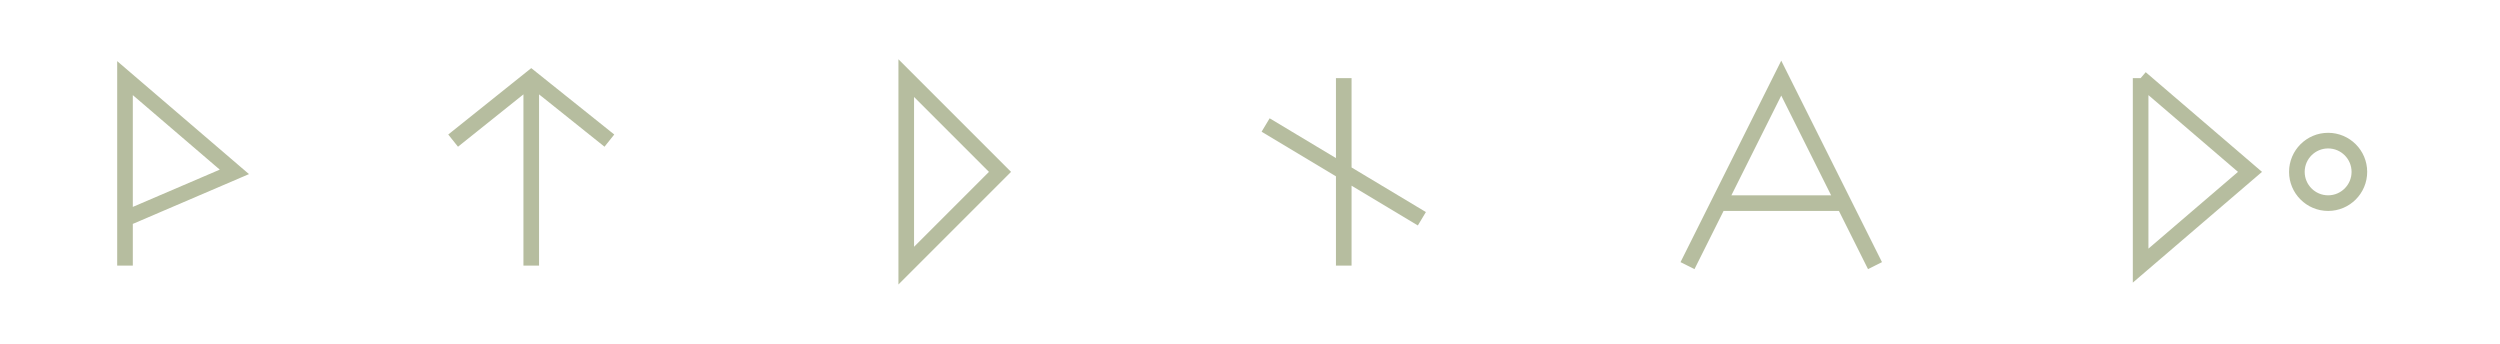
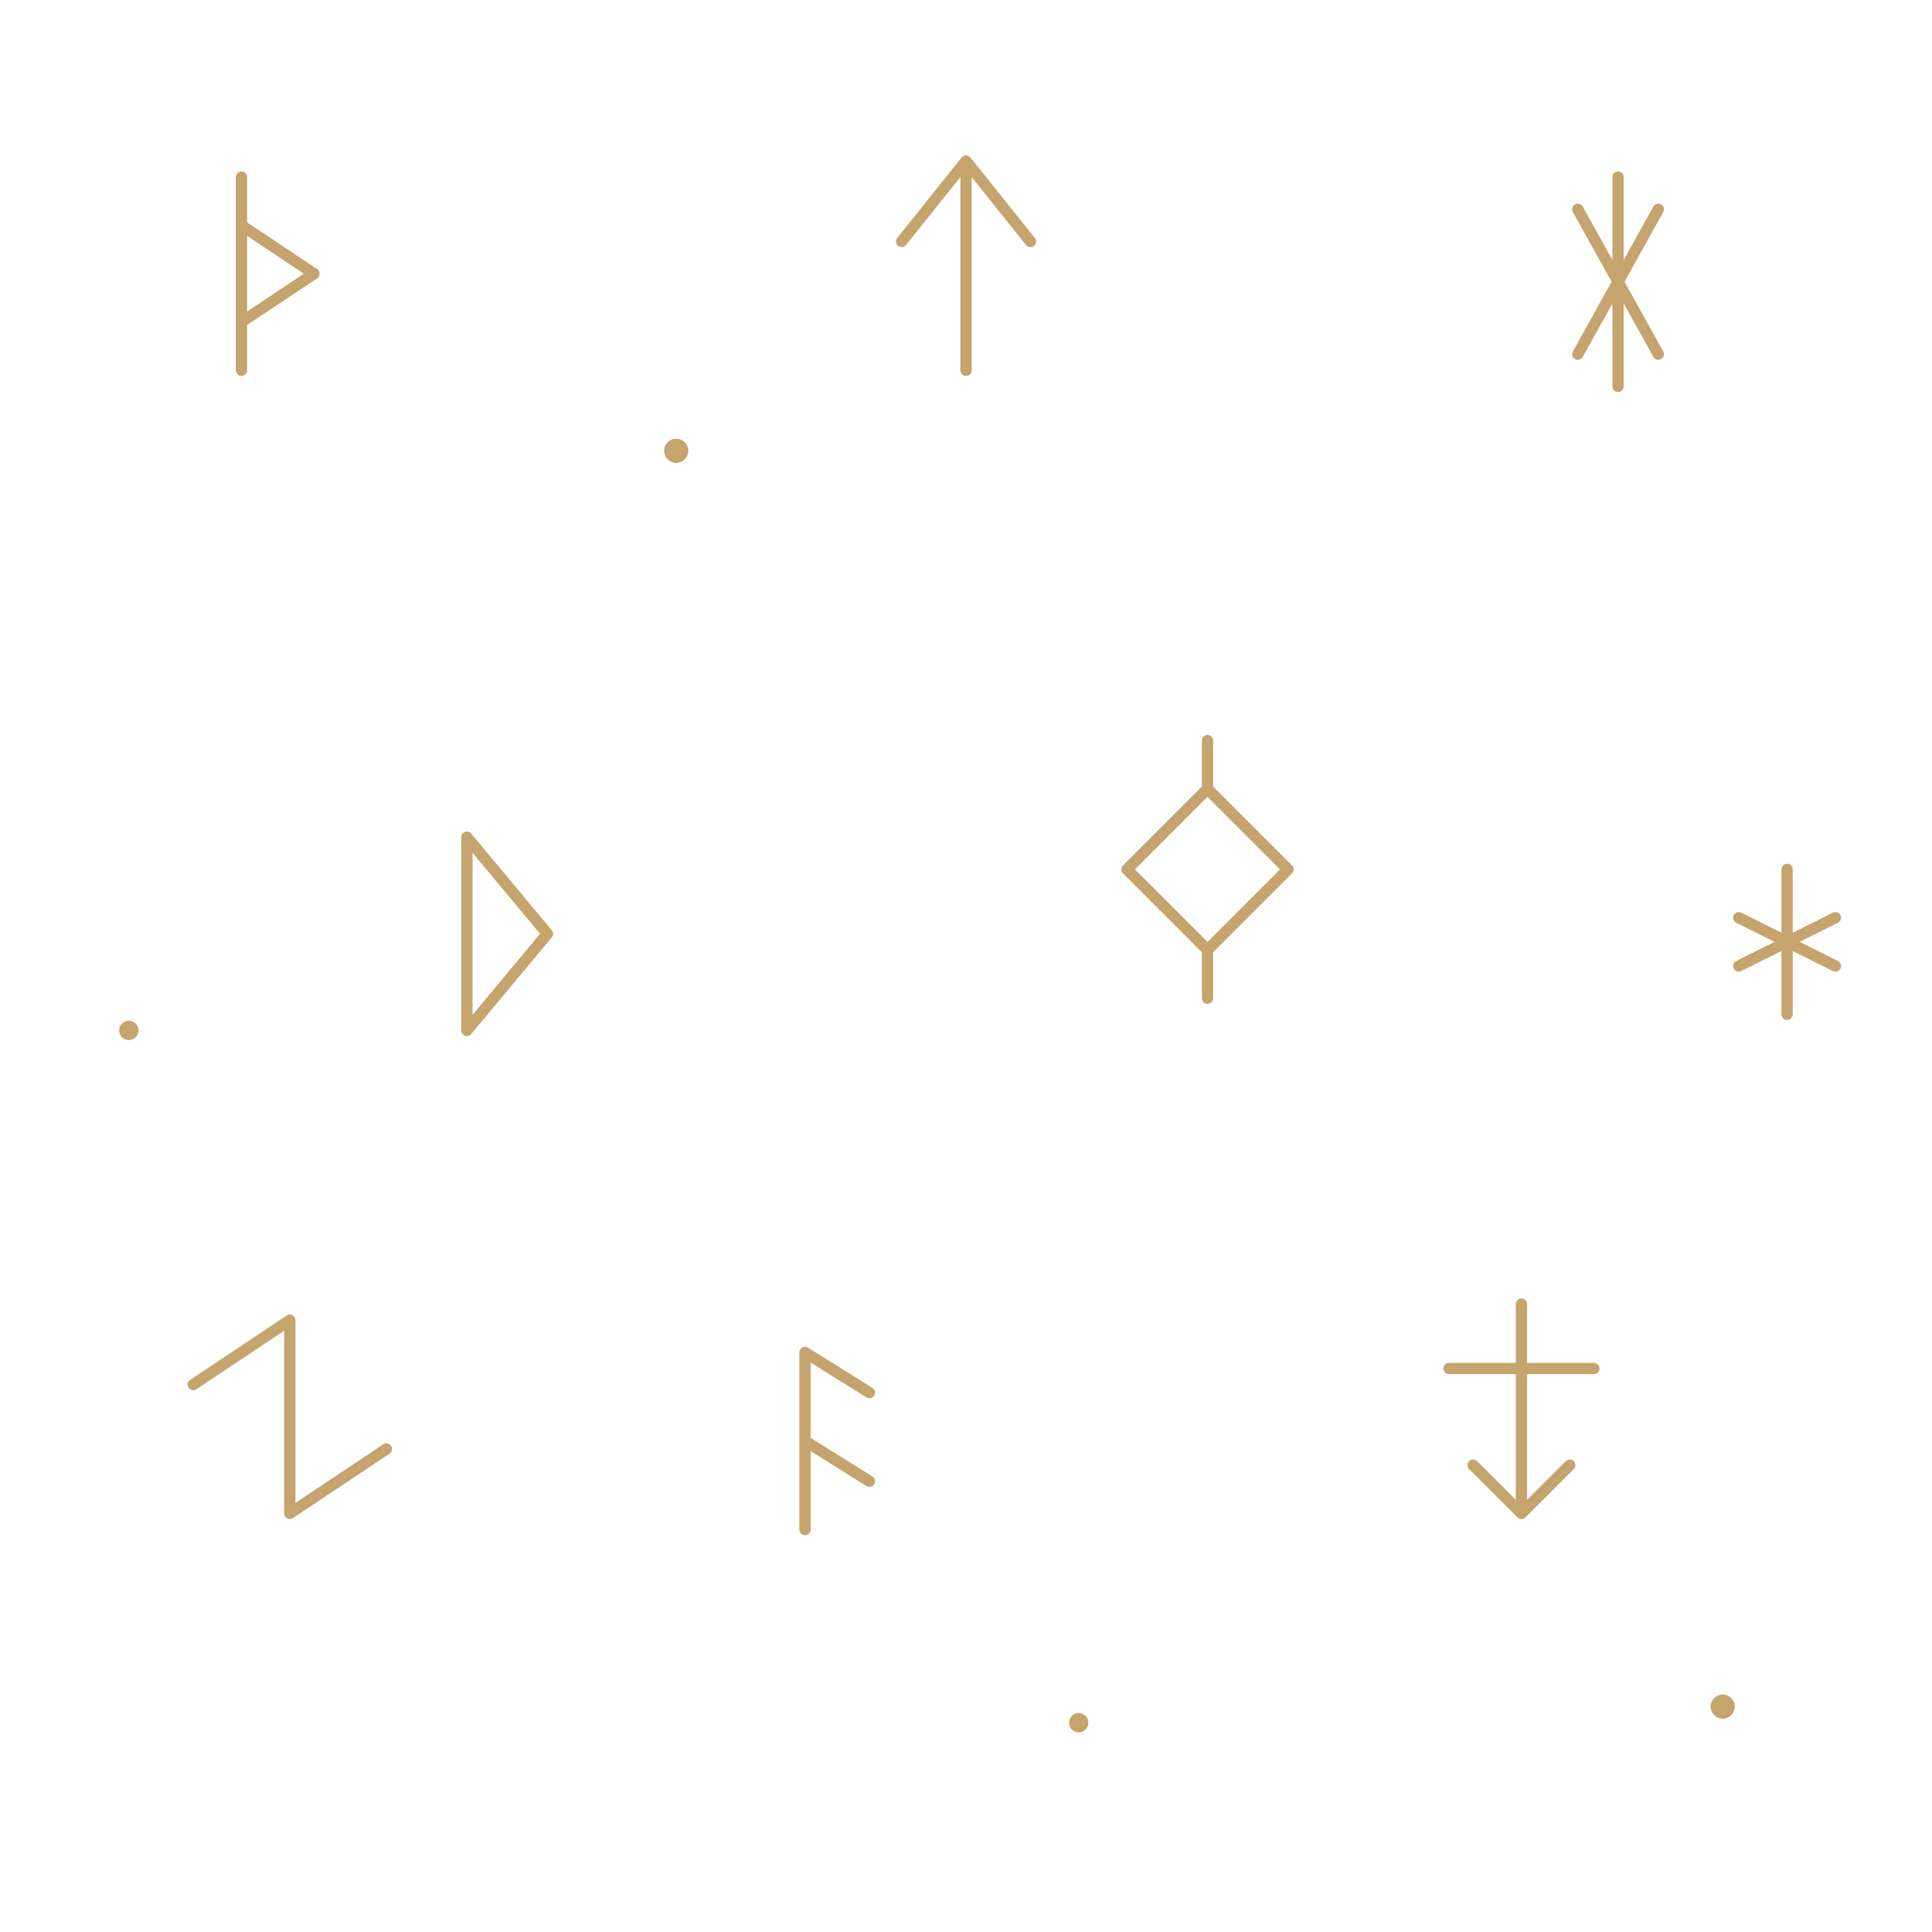
- <svg xmlns="http://www.w3.org/2000/svg" width="160" height="22" viewBox="0 0 160 22" fill="none">
-   <g stroke="#8f9a6b" stroke-width="1" opacity=".65">
-     <path d="M8 17V5l7 6-7 3m26 3V5m-5 4 5-4 5 4m19 8V5l6 6-6 6Zm28-12v12m-5-9 10 6m17 3 6-12 6 12m-10-4h8m19-8v12l7-6-7-6" />
-     <circle cx="149" cy="11" r="2" />
+ <svg xmlns="http://www.w3.org/2000/svg" width="240" height="240" viewBox="0 0 240 240" fill="none">
+   <g stroke="#c5a46d" stroke-width="1.4" stroke-linecap="round" stroke-linejoin="round">
+     <path d="M30 22v24m0-18 9 6-9 6" />
+     <path d="m112 30 8-10 8 10m-8-10v26" />
+     <path d="m196 26 10 18m0-18-10 18m5-22v26" />
+     <path d="M58 104v24m0-24 10 12-10 12" />
+     <path d="m150 98 10 10-10 10-10-10Zm0-6v6m0 20v6" />
+     <path d="m24 172 12-8v24l12-8" />
+     <path d="M100 168v22m0-22 8 5m-8 6 8 5" />
+     <path d="M180 170h18m-9-8v26m-6-6 6 6 6-6" />
+     <path d="M222 108v18m-6-12 12 6m-12 0 12-6" />
+   </g>
+   <g fill="#c5a46d">
+     <circle cx="84" cy="56" r="1.5" />
+     <circle cx="214" cy="212" r="1.5" />
+     <circle cx="16" cy="128" r="1.2" />
+     <circle cx="134" cy="214" r="1.2" />
  </g>
</svg>
